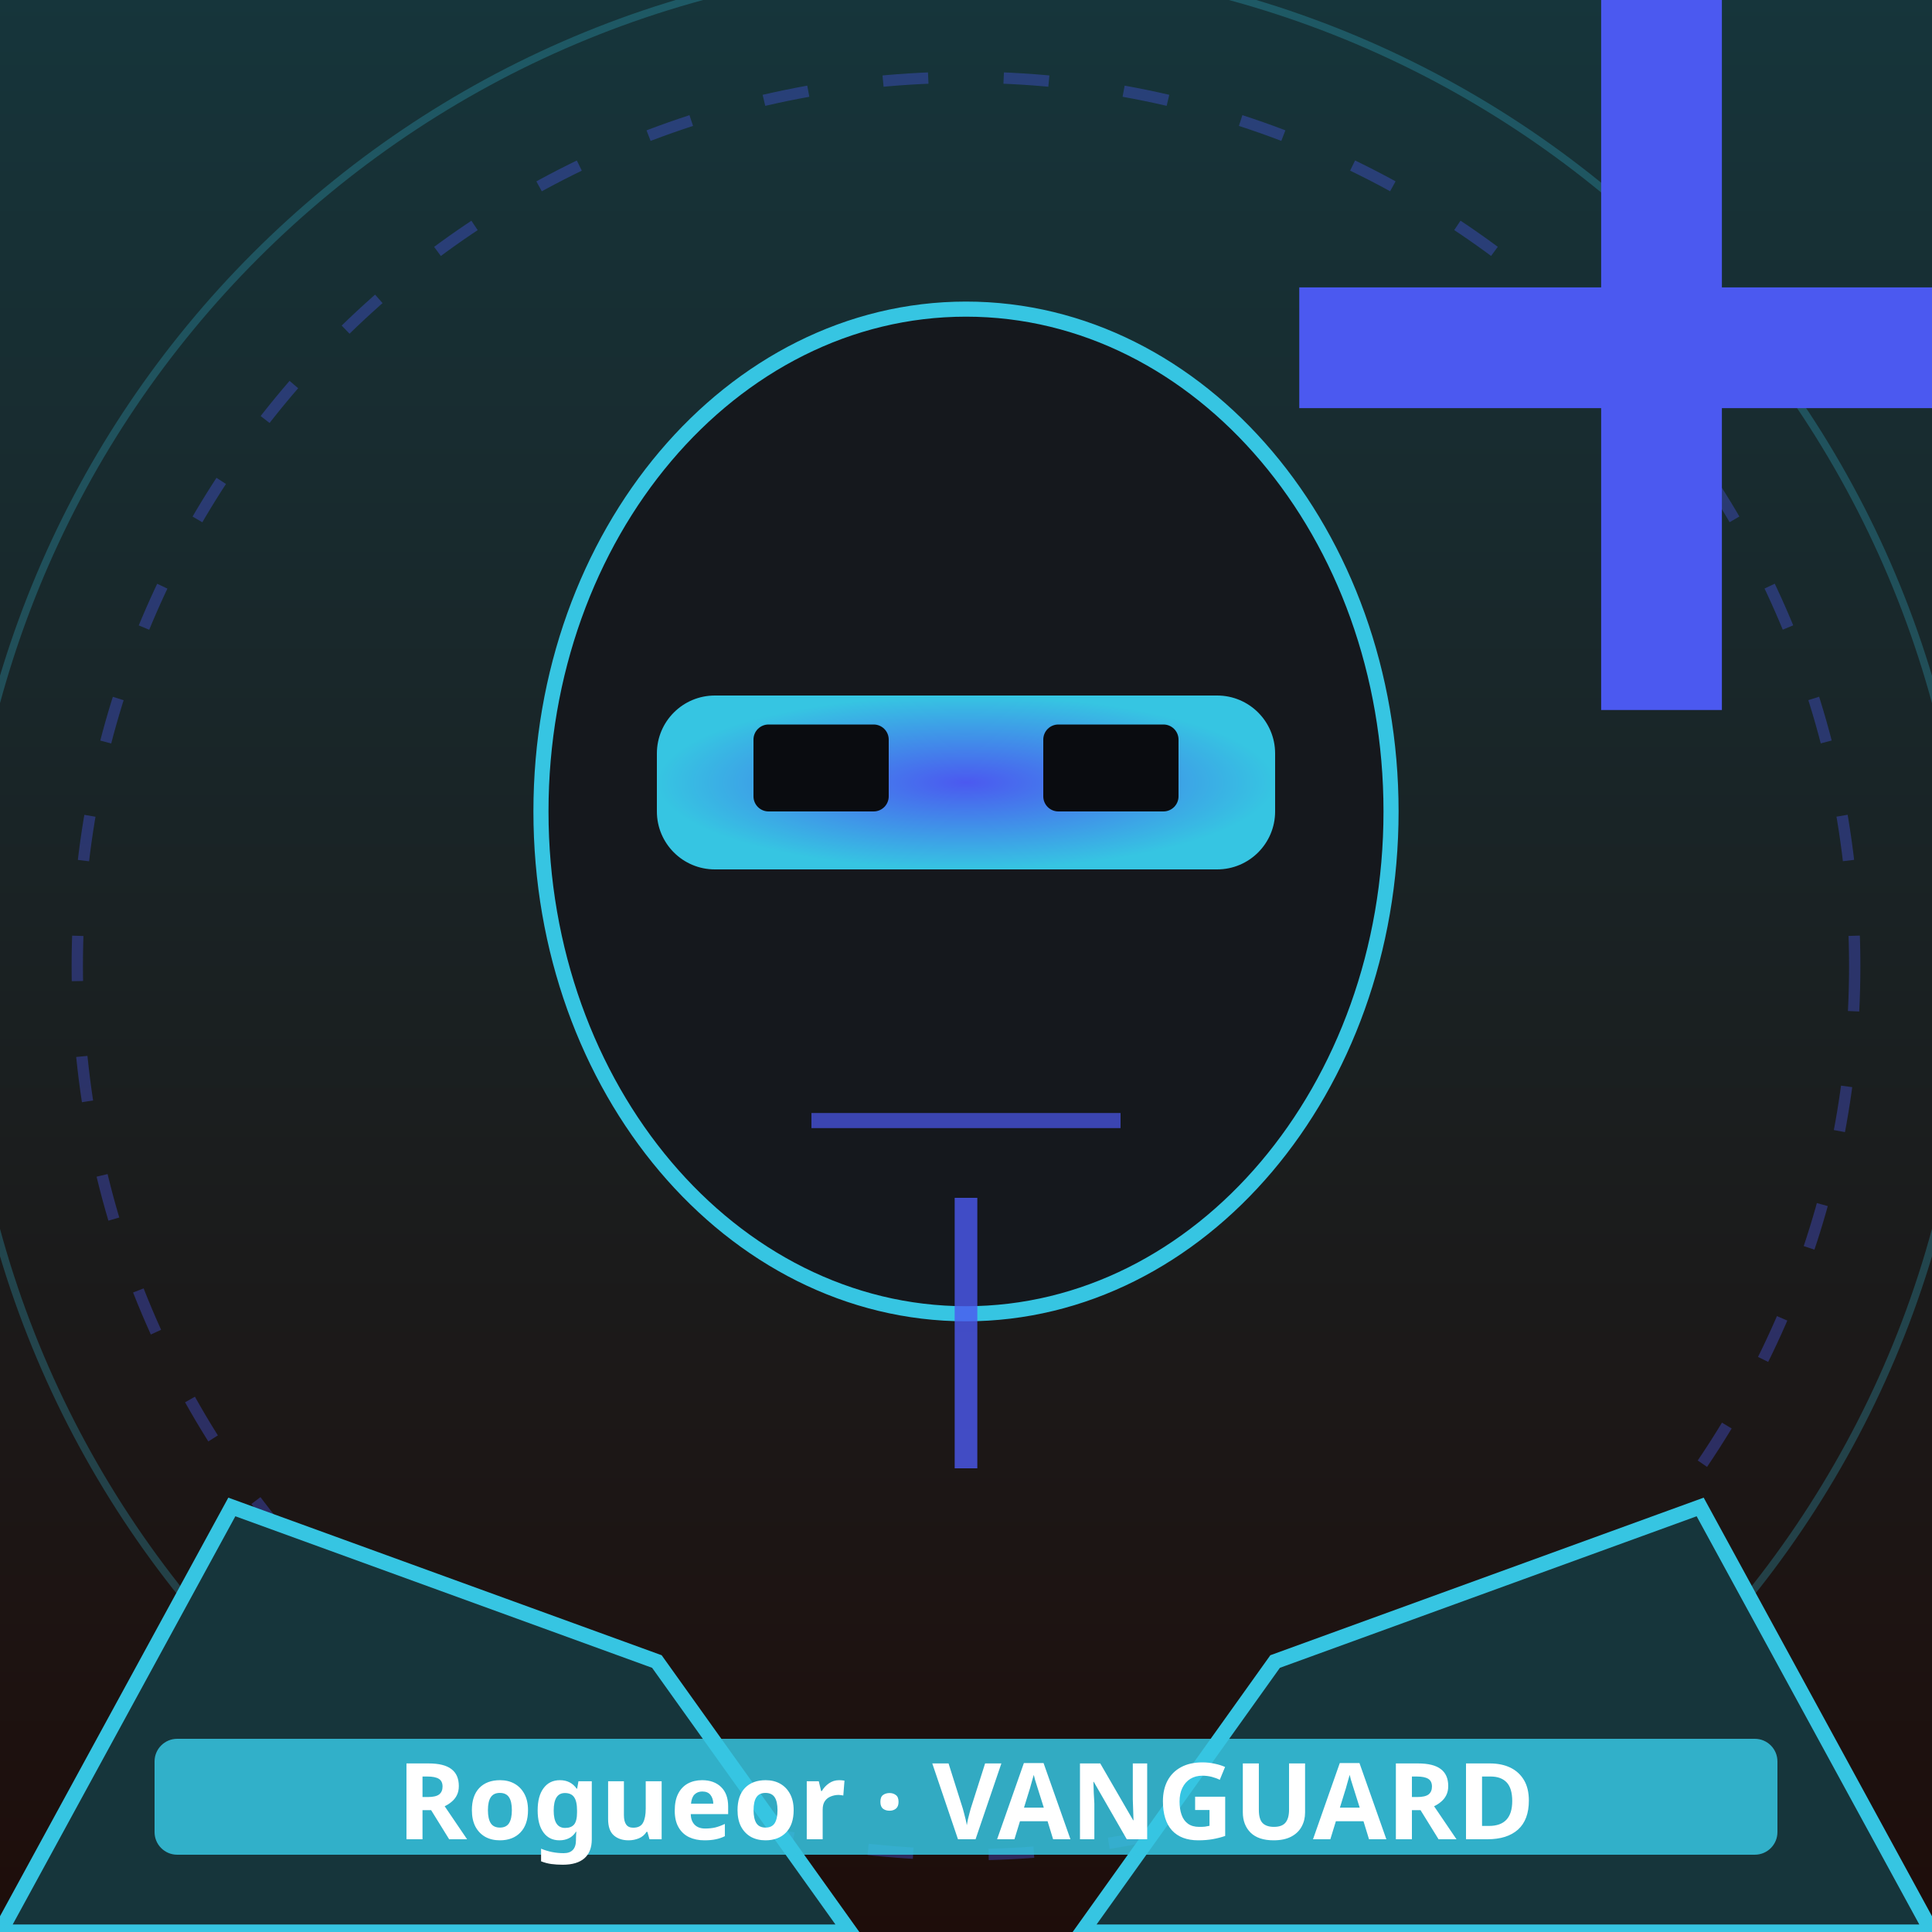
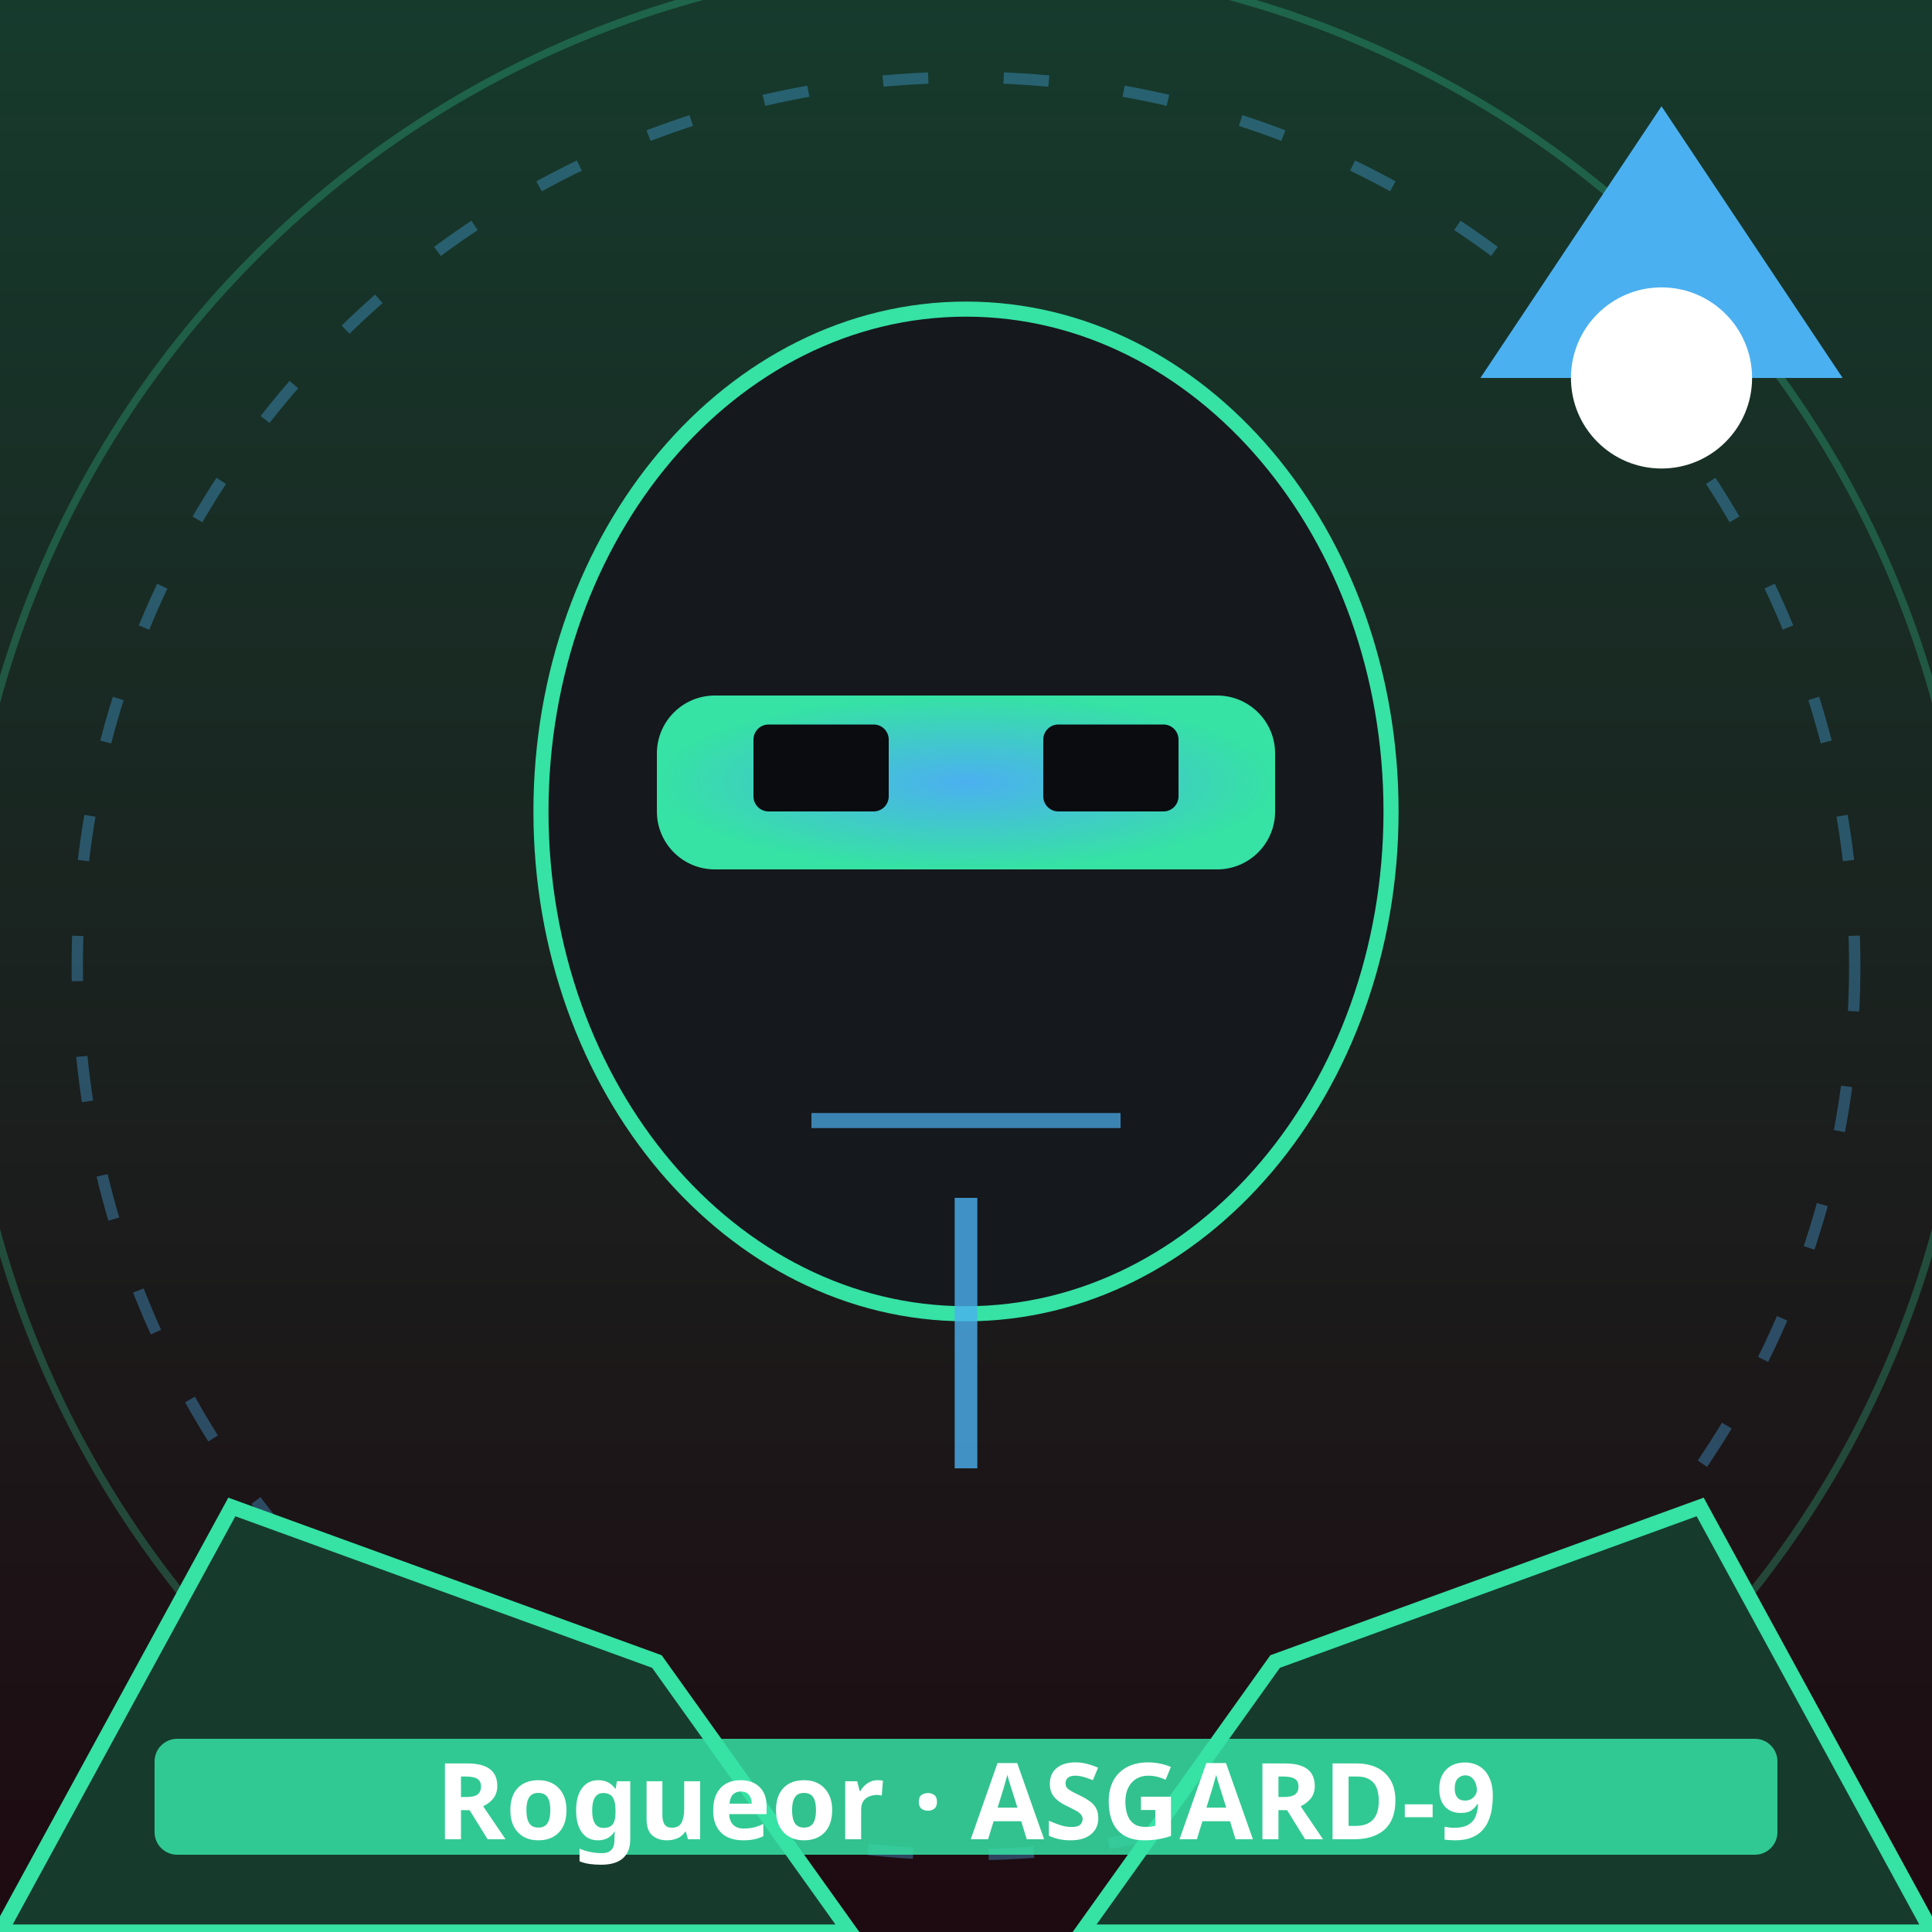
<svg xmlns="http://www.w3.org/2000/svg" width="256" height="256" viewBox="0 0 256 256">
  <defs>
    <linearGradient id="bg" x1="0" y1="0" x2="0" y2="1">
-       <stop offset="0%" stop-color="#16353b" />
-       <stop offset="100%" stop-color="#1e0d0a" />
+       <stop offset="0%" stop-color="#163b2d" />
+       <stop offset="100%" stop-color="#1e0a11" />
    </linearGradient>
    <radialGradient id="visor" cx="0.5" cy="0.5" r="0.5">
-       <stop offset="0%" stop-color="#4b59f0" />
-       <stop offset="100%" stop-color="#36c5e2" />
+       <stop offset="0%" stop-color="#4bb0f0" />
+       <stop offset="100%" stop-color="#36e2a4" />
    </radialGradient>
  </defs>
  <rect width="256.0" height="256.0" fill="url(#bg)" />
-   <circle cx="128.0" cy="128.0" r="117.76" fill="none" stroke="#4b59f0" stroke-width="1.5" opacity="0.35" stroke-dasharray="6 10" />
-   <circle cx="128.0" cy="128.0" r="133.12" fill="none" stroke="#36c5e2" stroke-width="1" opacity="0.25" />
-   <path d="M0 256.0 L30.72 199.68 L87.04 220.16 L112.64 256.0 Z" fill="#16353b" stroke="#36c5e2" stroke-width="2" />
-   <path d="M256.0 256.0 L225.28 199.68 L168.96 220.16 L143.36 256.0 Z" fill="#16353b" stroke="#36c5e2" stroke-width="2" />
-   <ellipse cx="128.0" cy="107.52" rx="56.32" ry="66.56" fill="#15181d" stroke="#36c5e2" stroke-width="2" />
+   <circle cx="128.0" cy="128.0" r="117.76" fill="none" stroke="#4bb0f0" stroke-width="1.5" opacity="0.35" stroke-dasharray="6 10" />
+   <circle cx="128.0" cy="128.0" r="133.12" fill="none" stroke="#36e2a4" stroke-width="1" opacity="0.25" />
+   <path d="M0 256.0 L30.72 199.68 L87.04 220.16 L112.64 256.0 Z" fill="#163b2d" stroke="#36e2a4" stroke-width="2" />
+   <path d="M256.0 256.0 L225.28 199.68 L168.96 220.16 L143.36 256.0 Z" fill="#163b2d" stroke="#36e2a4" stroke-width="2" />
+   <ellipse cx="128.0" cy="107.52" rx="56.32" ry="66.56" fill="#15181d" stroke="#36e2a4" stroke-width="2" />
  <rect x="87.04" y="92.16" width="81.92" height="23.04" rx="7.68" fill="url(#visor)" />
  <rect x="99.84" y="96.0" width="17.92" height="11.52" rx="2" fill="#0a0c10" />
  <rect x="138.24" y="96.0" width="17.92" height="11.52" rx="2" fill="#0a0c10" />
-   <line x1="107.52" y1="148.48" x2="148.48" y2="148.48" stroke="#4b59f0" stroke-width="2" opacity="0.7" />
-   <line x1="128.0" y1="158.72" x2="128.0" y2="194.56" stroke="#4b59f0" stroke-width="3" opacity="0.8" />
-   <path d="M220.16 -1.92 v 96.0 M172.16 46.08 h 96.0" stroke="#4b59f0" stroke-width="16.0" fill="none" />
-   <rect x="20.48" y="230.4" width="215.04" height="15.36" rx="3" fill="#36c5e2" opacity="0.85" />
-   <text x="128.0" y="243.712" text-anchor="middle" font-size="14.08" fill="#ffffff" font-family="sans-serif" font-weight="bold">Rogueor · VANGUARD</text>
+   <line x1="107.52" y1="148.48" x2="148.48" y2="148.48" stroke="#4bb0f0" stroke-width="2" opacity="0.7" />
+   <line x1="128.0" y1="158.72" x2="128.0" y2="194.56" stroke="#4bb0f0" stroke-width="3" opacity="0.8" />
+   <path d="M220.16 14.08 l 24.0 36.0 h -48.0 z" fill="#4bb0f0" />
+   <circle cx="220.16" cy="50.08" r="12.0" fill="#fff" />
+   <rect x="20.48" y="230.4" width="215.04" height="15.36" rx="3" fill="#36e2a4" opacity="0.85" />
+   <text x="128.0" y="243.712" text-anchor="middle" font-size="14.08" fill="#ffffff" font-family="sans-serif" font-weight="bold">Rogueor · ASGARD-9</text>
</svg>
